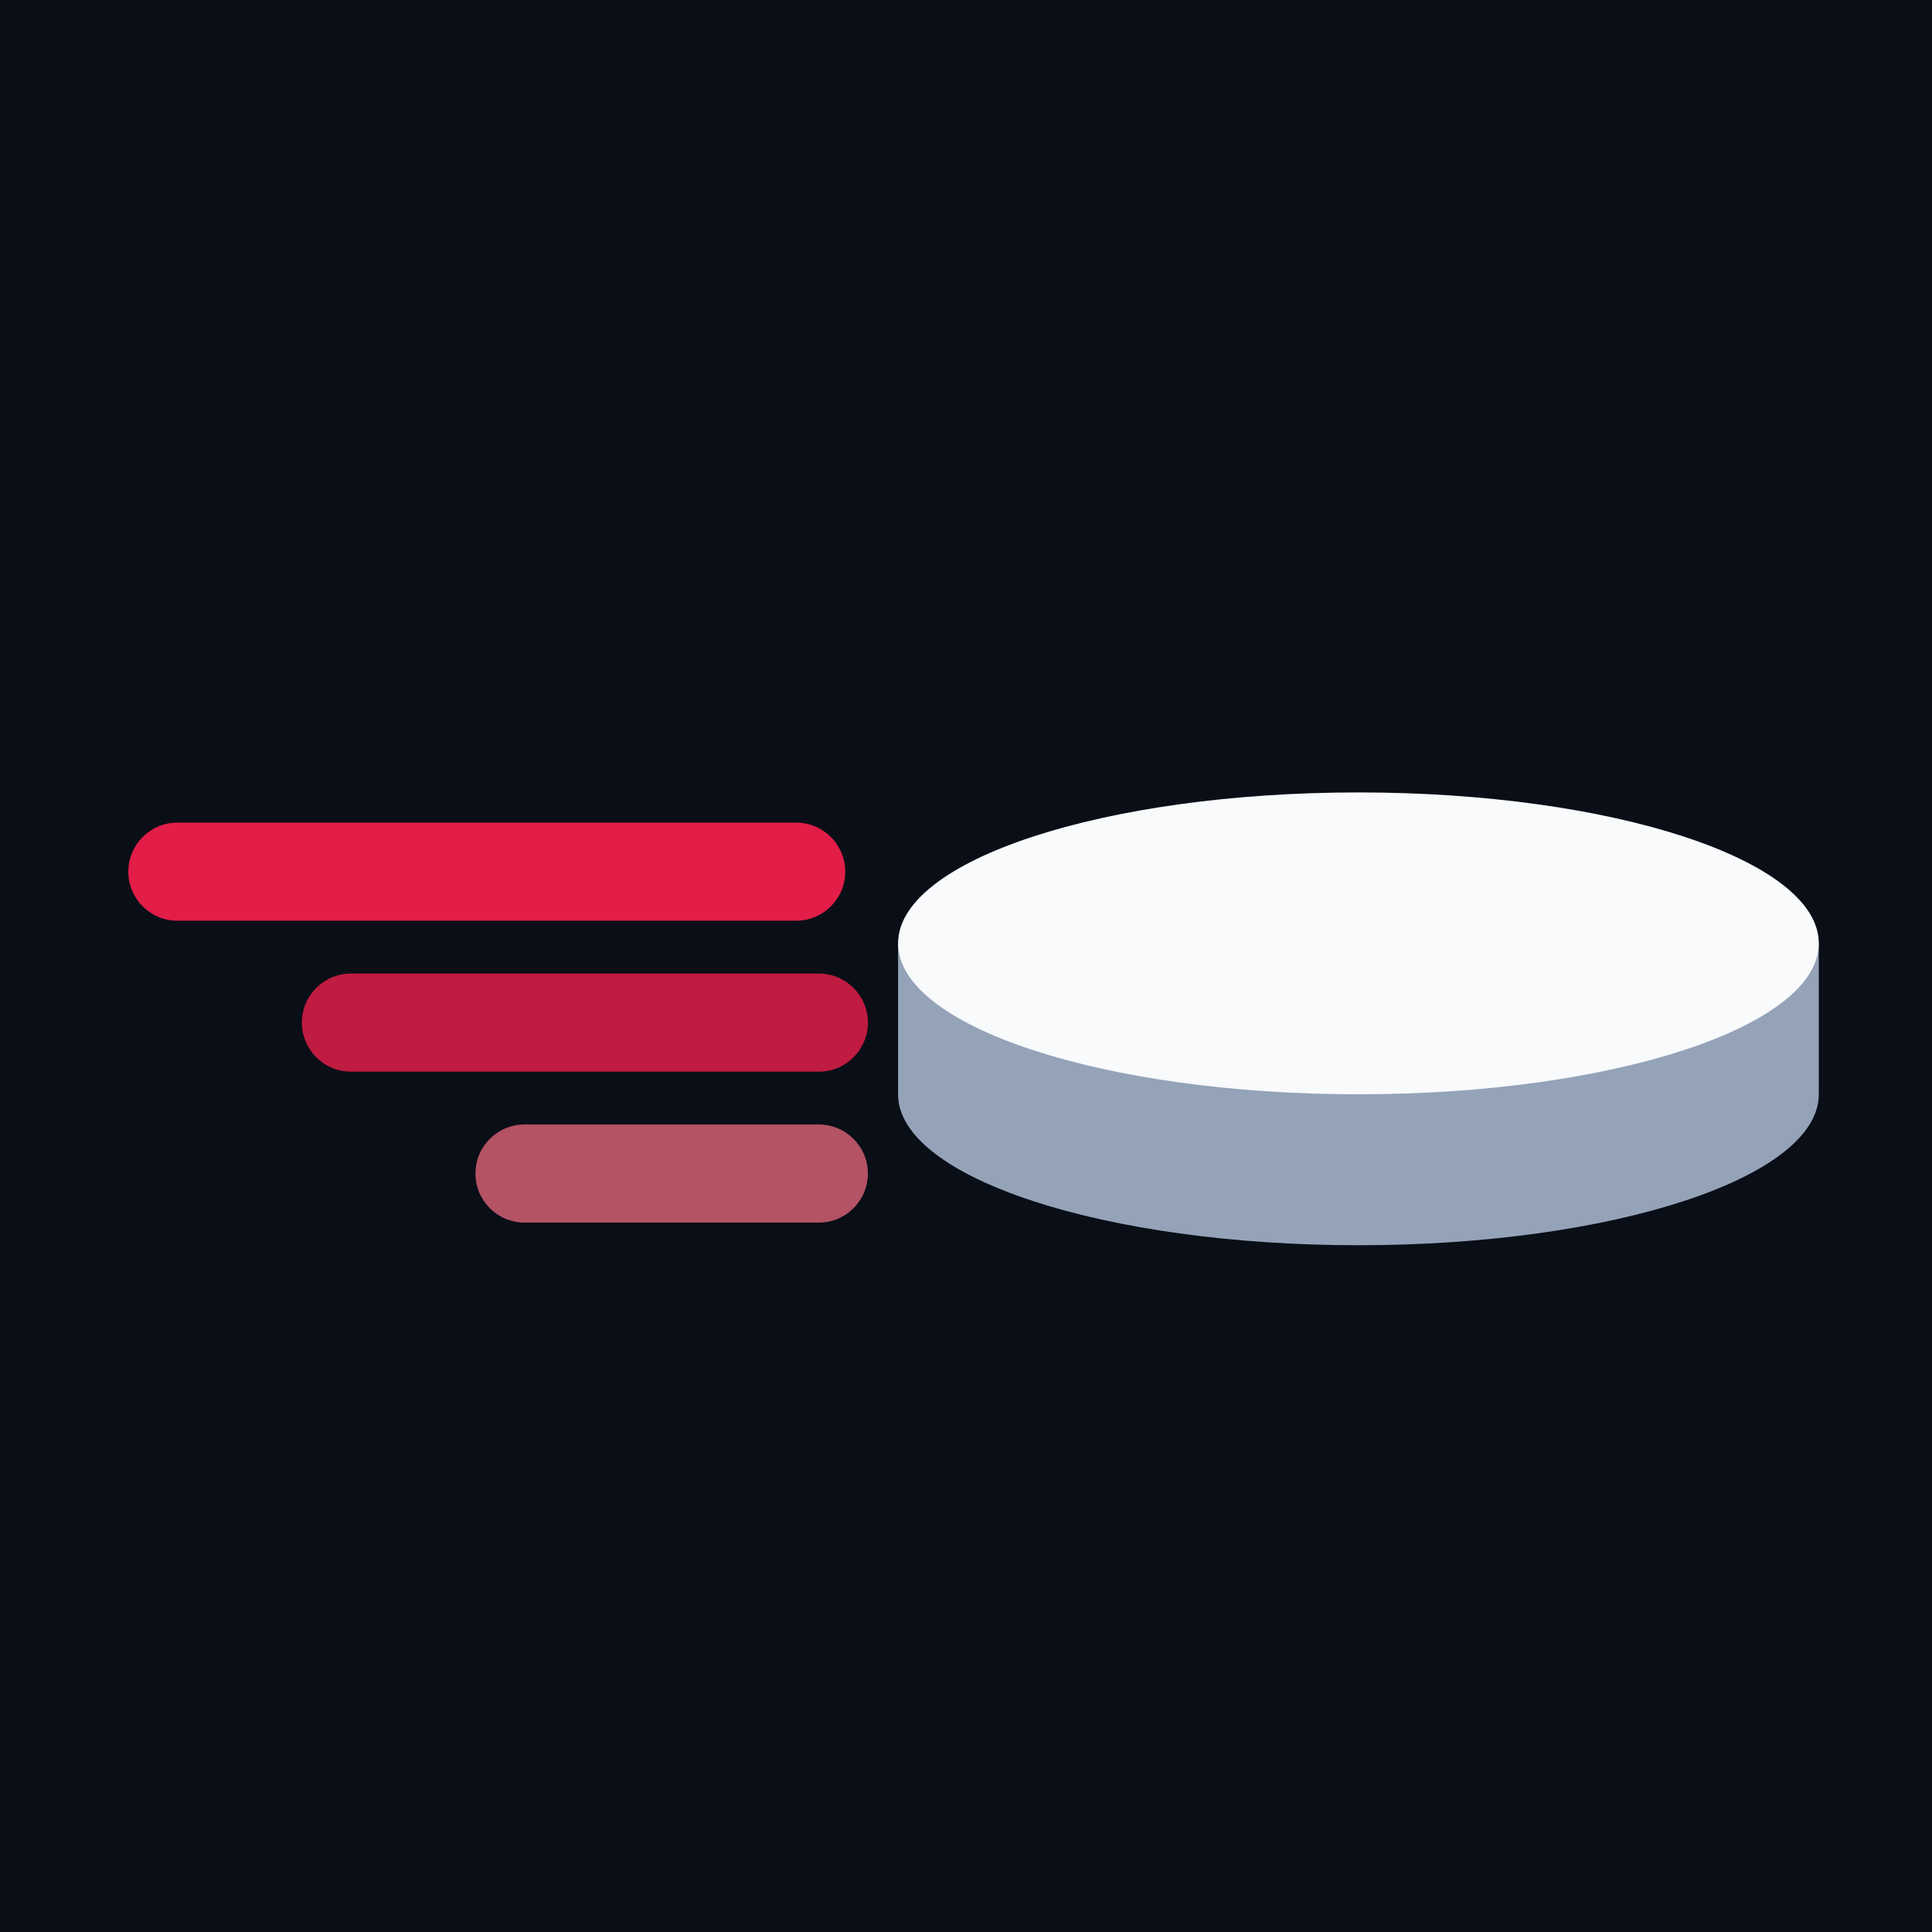
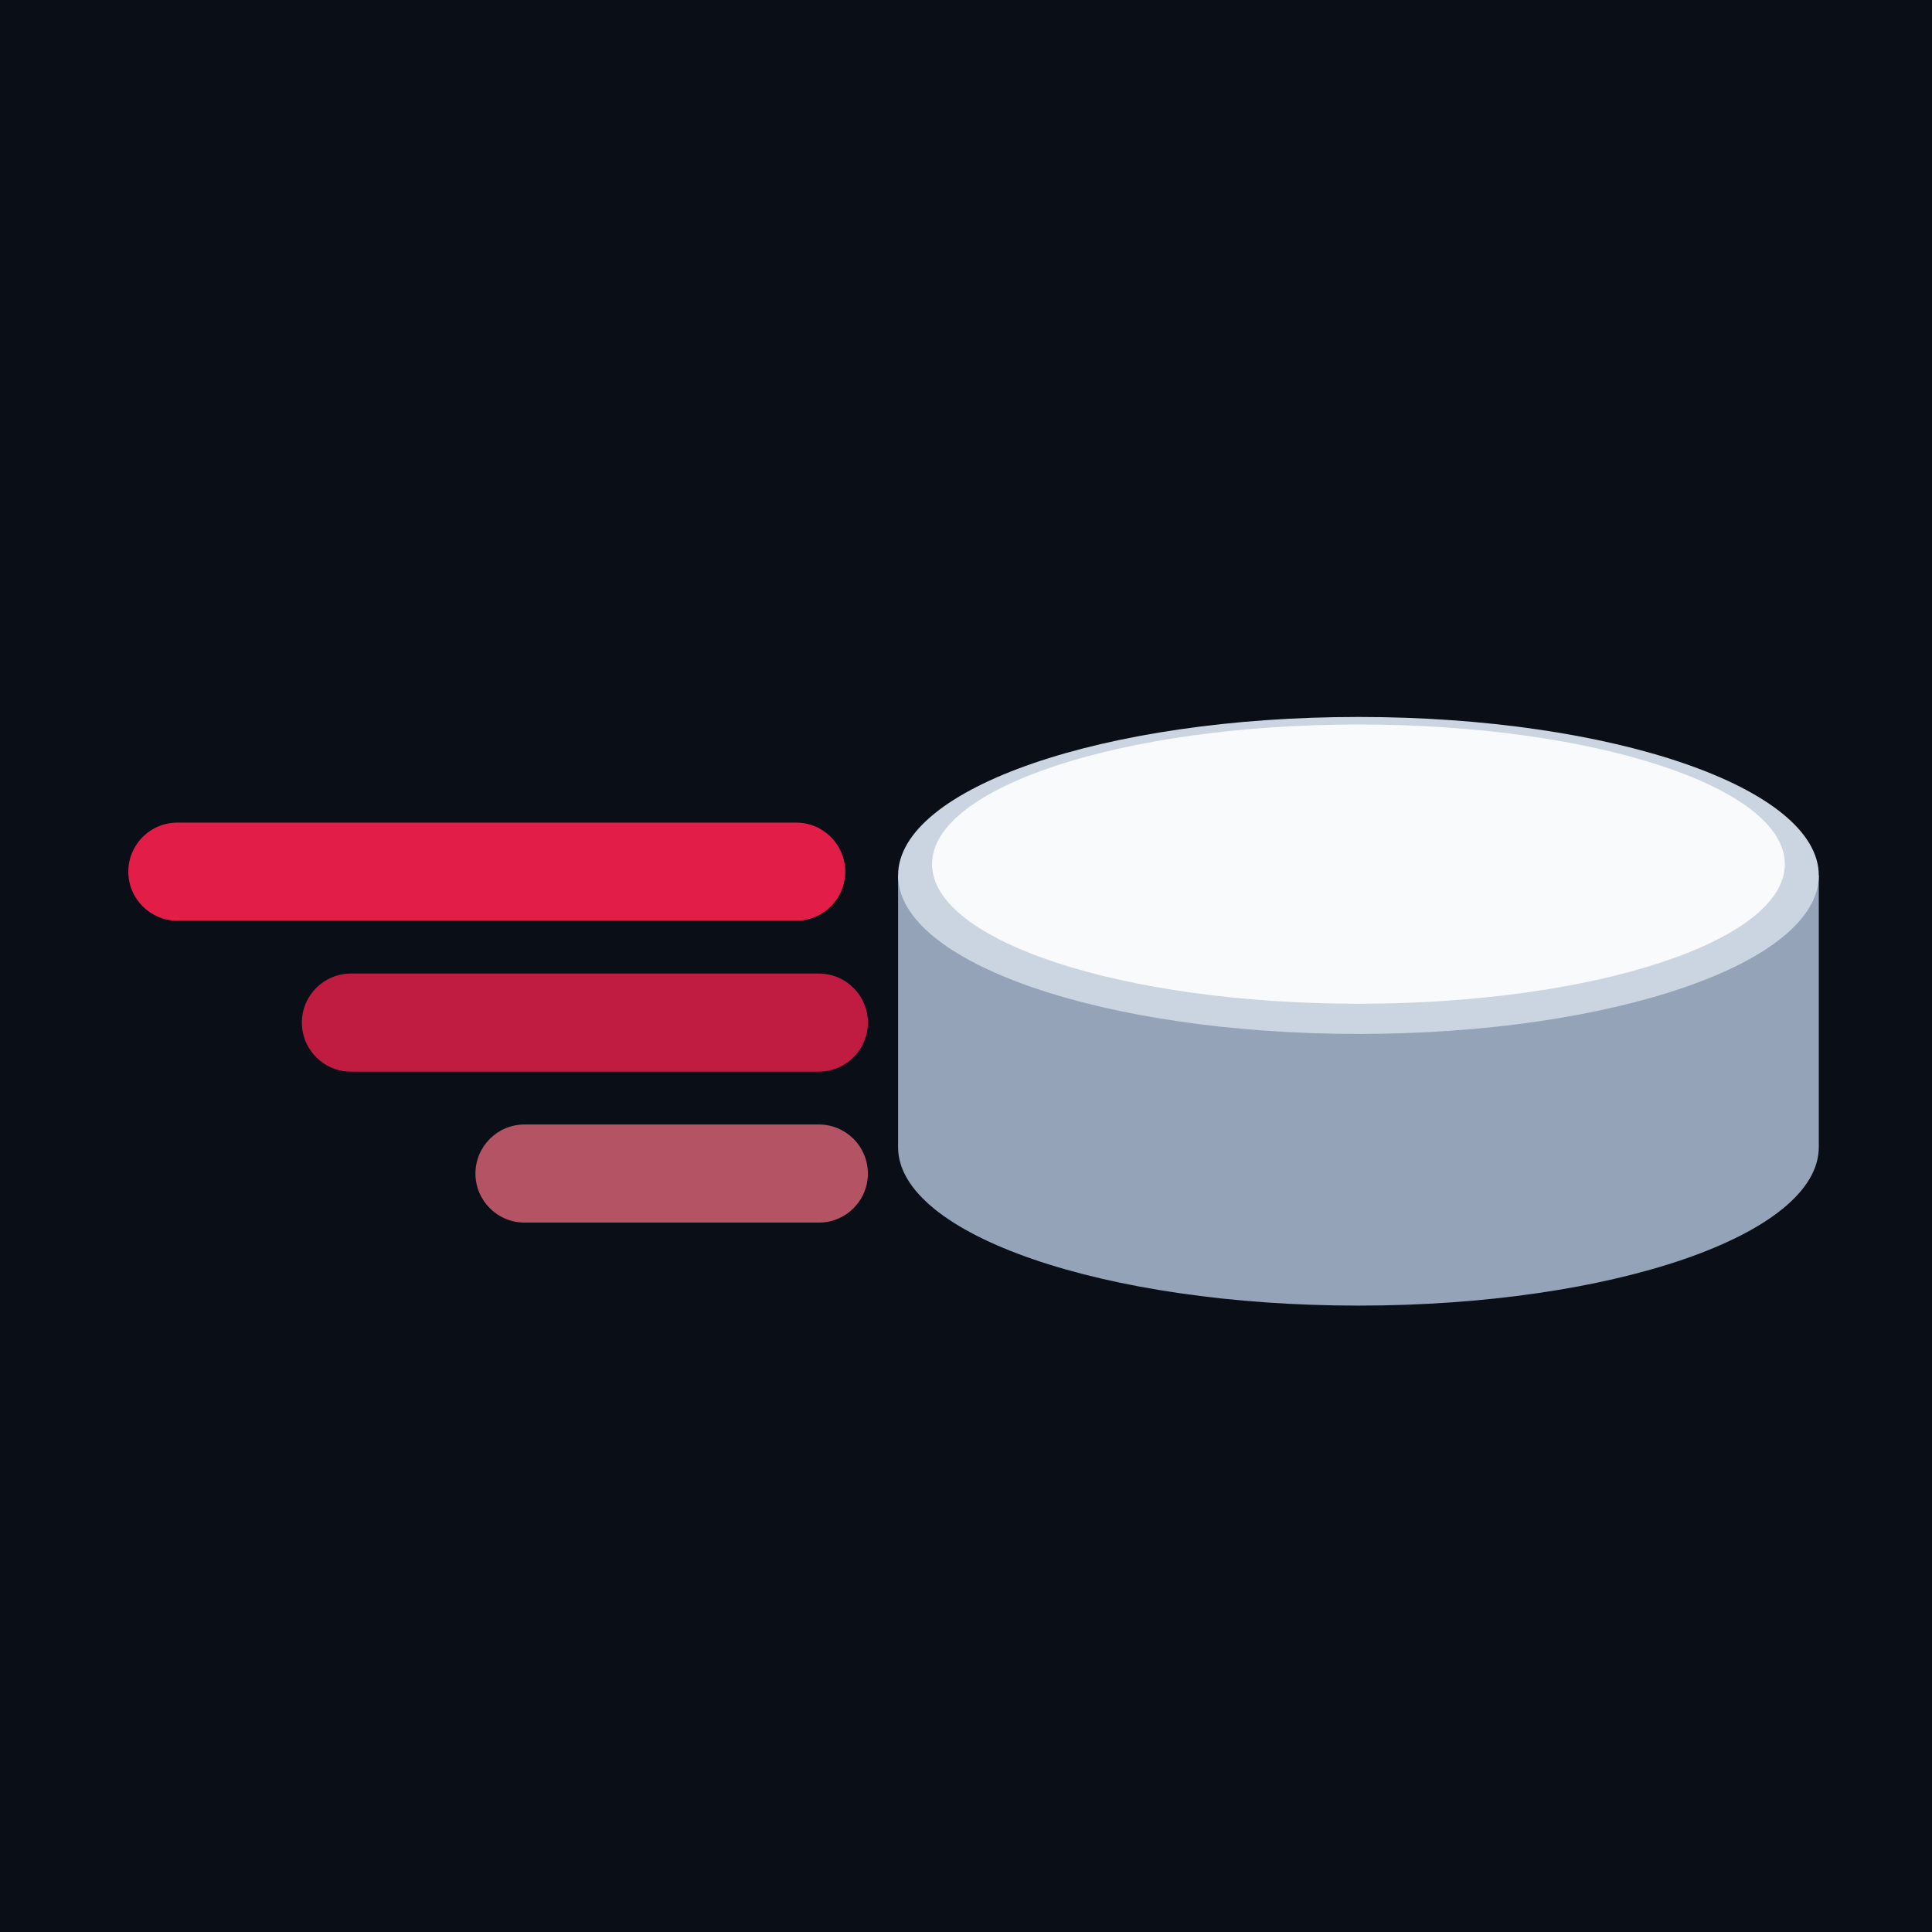
<svg xmlns="http://www.w3.org/2000/svg" viewBox="0 0 512 512" width="512" height="512">
  <rect width="512" height="512" fill="#0a0e17" />
  <g transform="translate(-6 0)">
    <g>
      <rect x="40" y="218" width="190" height="26" rx="13" fill="#e11d48" />
      <rect x="86" y="258" width="150" height="26" rx="13" fill="#e11d48" opacity=".85" />
      <rect x="132" y="298" width="104" height="26" rx="13" fill="#fb7185" opacity=".7" />
-       <path d="M244 250 V290 A122 40 0 0 0 488 290 V250 Z" fill="#94a3b8" />
-       <ellipse cx="366" cy="250" rx="122" ry="40" fill="#f8fafc" />
+       <path d="M244 232 V304 A122 42 0 0 0 488 304 V232 Z" fill="#94a3b8" />
+       <ellipse cx="366" cy="232" rx="122" ry="42" fill="#cbd5e1" />
+       <ellipse cx="366" cy="229" rx="113" ry="37" fill="#f8fafc" />
    </g>
  </g>
</svg>
